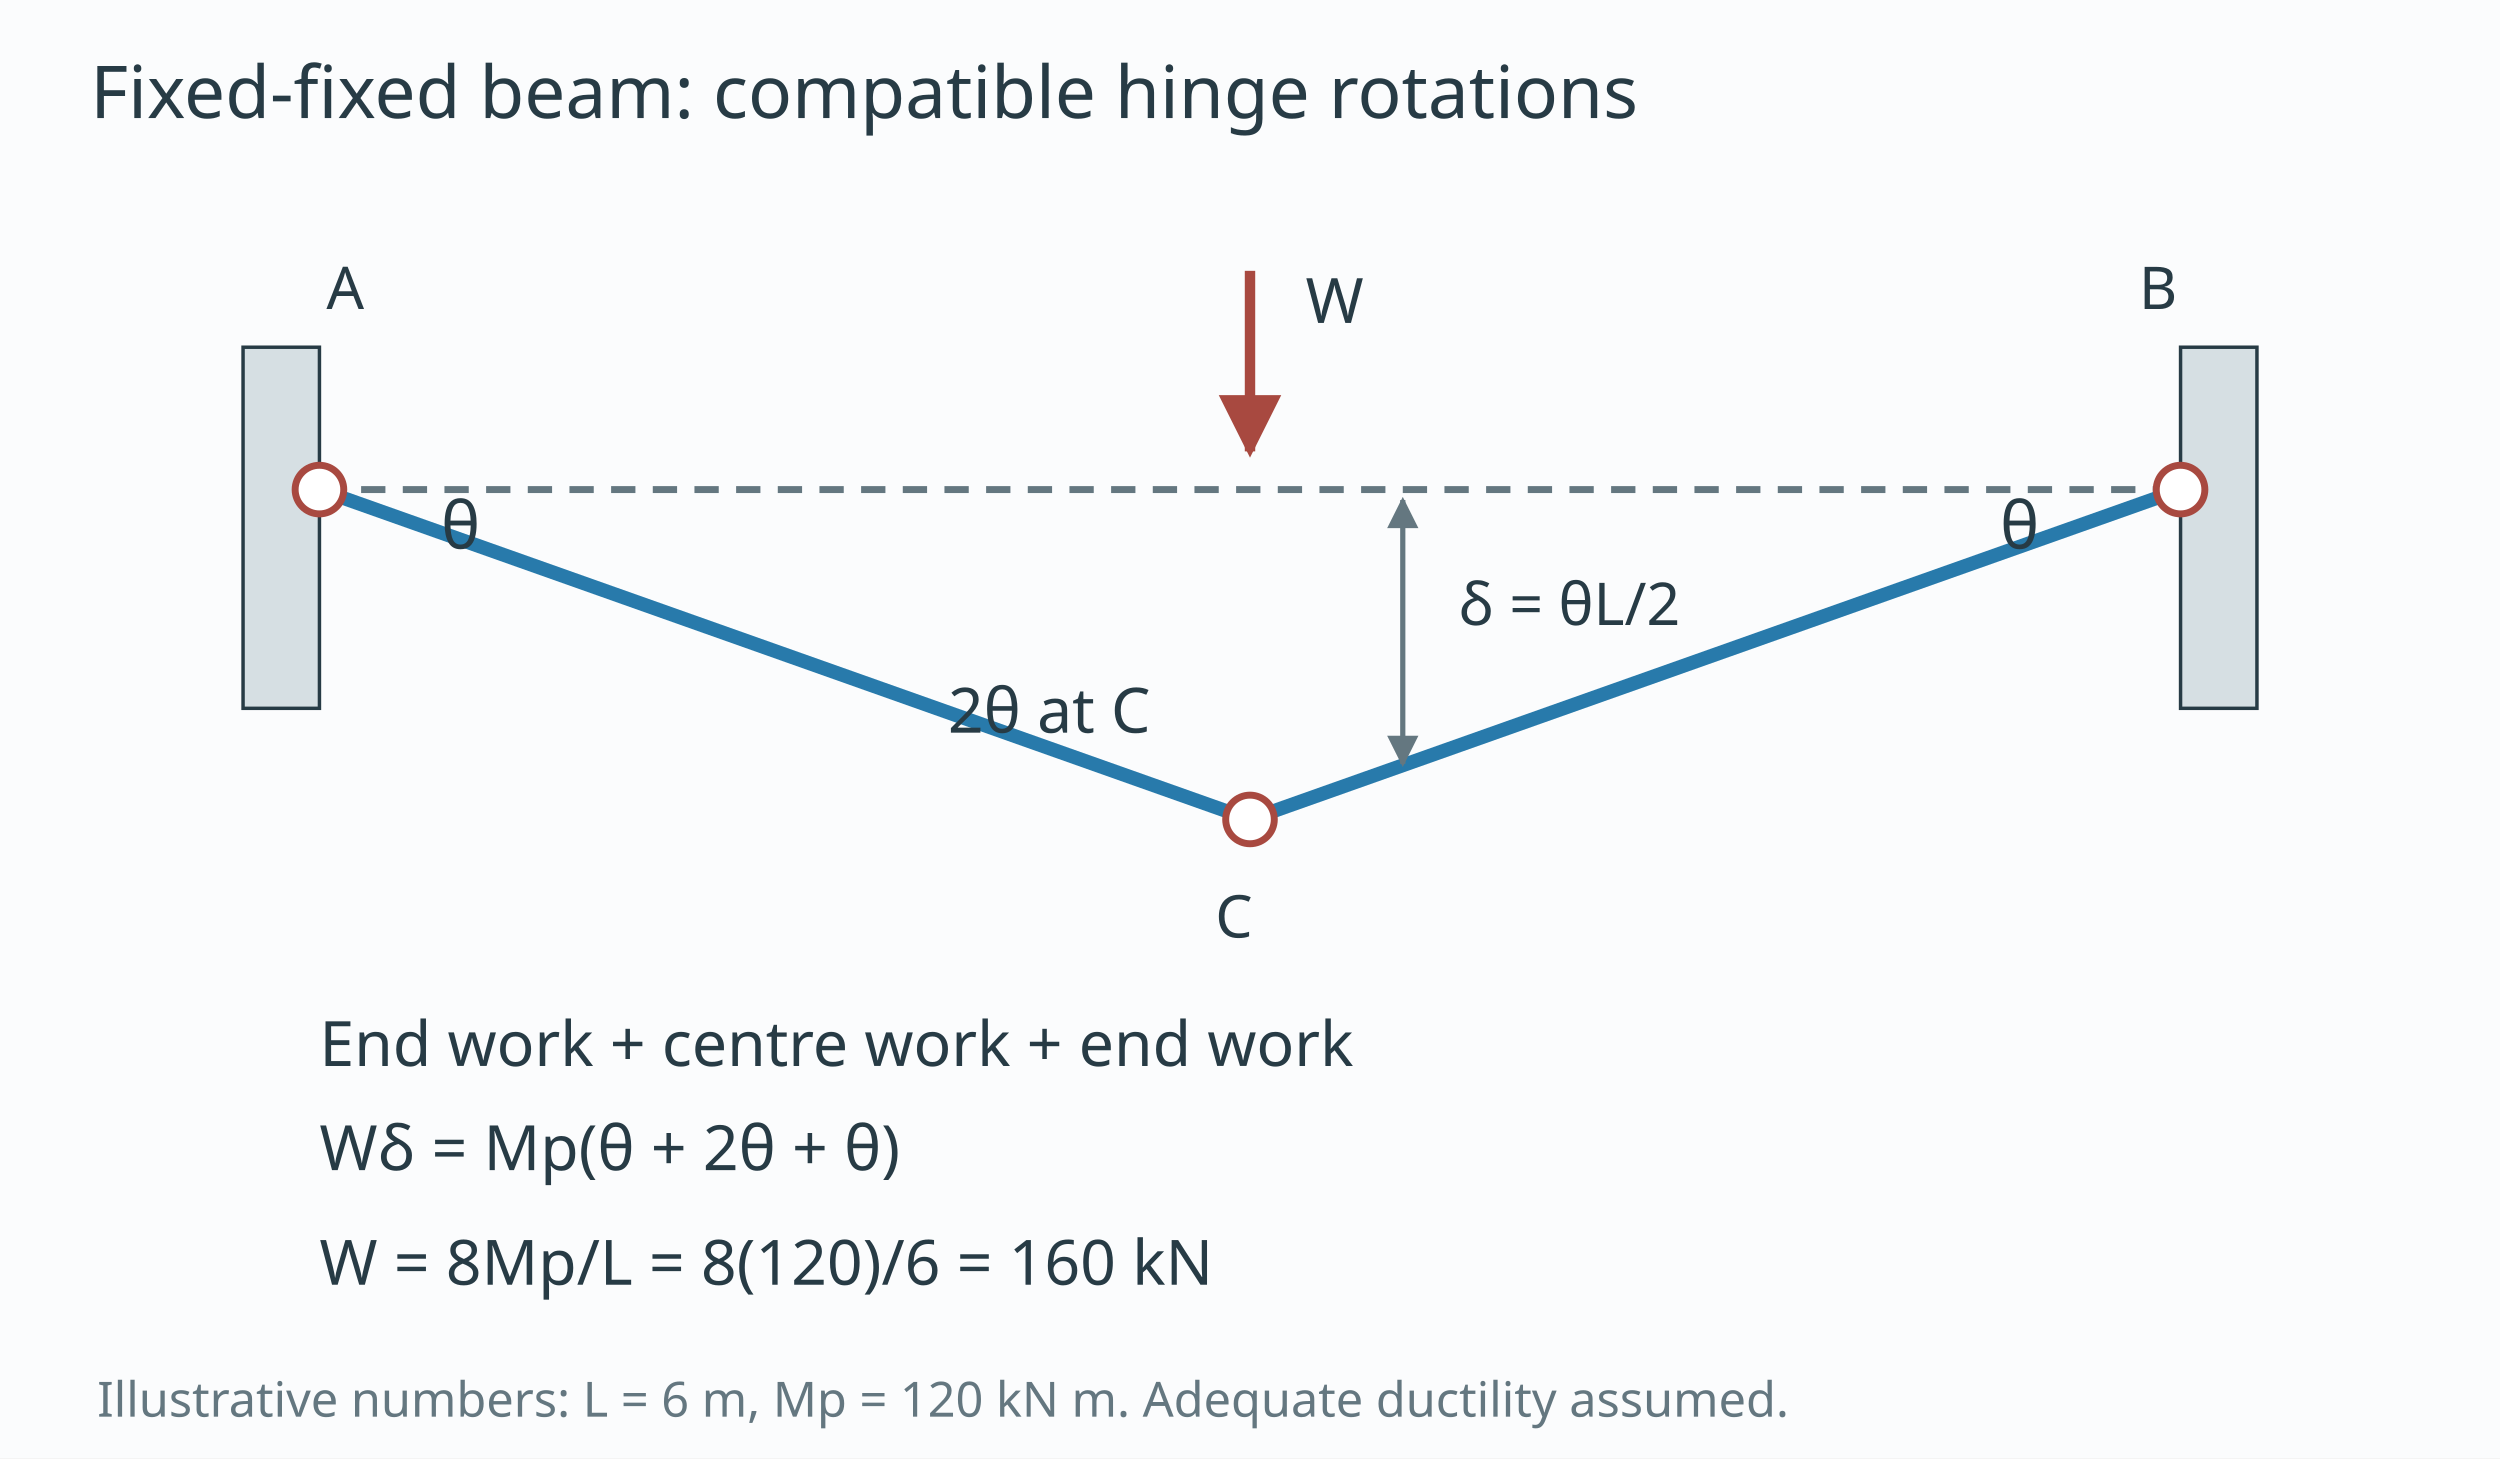
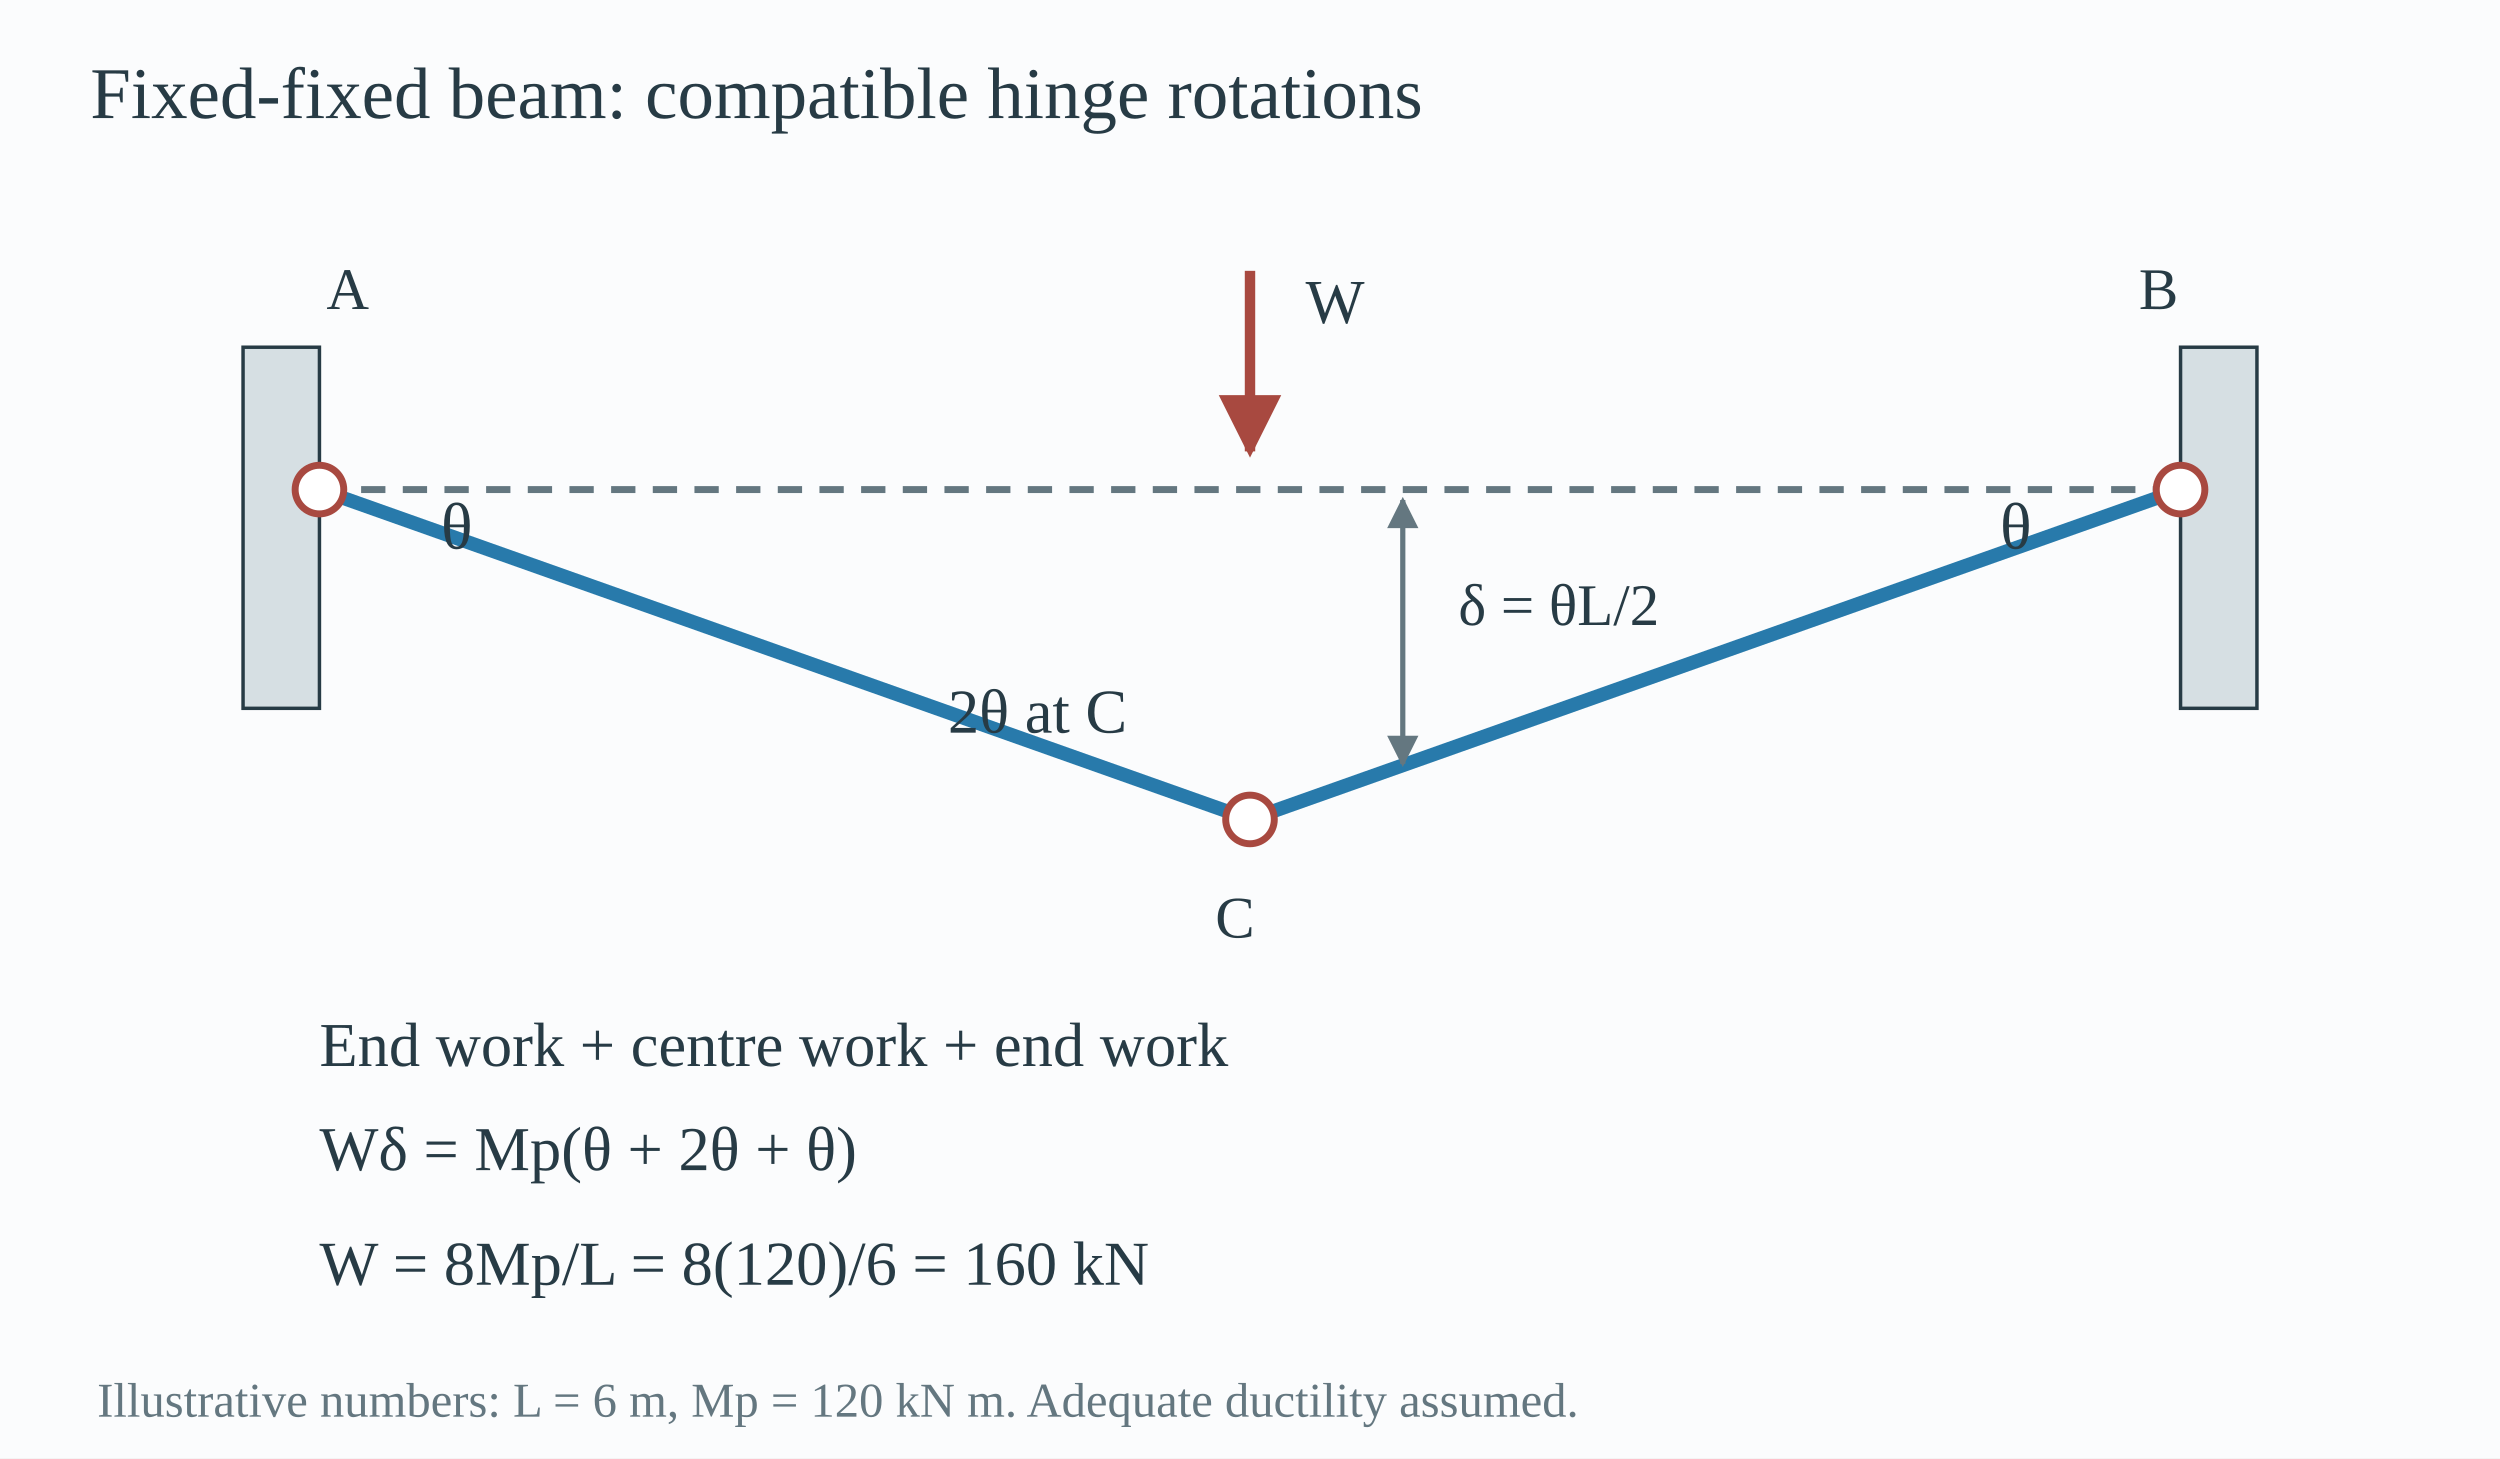
<svg xmlns="http://www.w3.org/2000/svg" viewBox="0 0 720 420" width="720" height="420" role="img" aria-labelledby="title desc">
  <defs>
    <marker id="arrow" viewBox="0 0 10 10" refX="9" refY="5" markerWidth="6" markerHeight="6" orient="auto-start-reverse">
      <path d="M0 0L10 5L0 10Z" fill="context-stroke" />
    </marker>
  </defs>
  <rect width="720" height="420" fill="#fbfcfd" />
-   <g font-family="Verdana, sans-serif" font-weight="400" letter-spacing="0" fill="#273b45">
+   <g font-family="'Times New Roman', Times, serif" font-weight="400" letter-spacing="0" fill="#273b45">
    <text x="26" y="34" font-size="21">Fixed-fixed beam: compatible hinge rotations</text>
    <rect x="70" y="100" width="22" height="104" fill="#d6dfe3" stroke="#273b45" />
    <rect x="628" y="100" width="22" height="104" fill="#d6dfe3" stroke="#273b45" />
    <path d="M92 141H628" stroke="#647780" stroke-width="2" stroke-dasharray="7 5" />
    <path d="M92 141L360 236L628 141" stroke="#287aab" stroke-width="4" fill="none" />
    <path d="M360 78V130" stroke="#a84940" stroke-width="3" marker-end="url(#arrow)" />
    <text x="376" y="93" font-size="18">W</text>
    <circle cx="92" cy="141" r="7" fill="white" stroke="#a84940" stroke-width="2" />
    <circle cx="360" cy="236" r="7" fill="white" stroke="#a84940" stroke-width="2" />
    <circle cx="628" cy="141" r="7" fill="white" stroke="#a84940" stroke-width="2" />
    <text x="94" y="89" font-size="17">A</text>
    <text x="616" y="89" font-size="17">B</text>
    <text x="350" y="270" font-size="17">C</text>
    <text x="127" y="158" font-size="19">θ</text>
    <text x="576" y="158" font-size="19">θ</text>
    <text x="273" y="211" font-size="18">2θ at C</text>
    <path d="M404 144V220" stroke="#647780" stroke-width="1.5" marker-start="url(#arrow)" marker-end="url(#arrow)" />
    <text x="420" y="180" font-size="17">δ = θL/2</text>
    <text x="92" y="307" font-size="18">End work + centre work + end work</text>
    <text x="92" y="337" font-size="18">Wδ = Mp(θ + 2θ + θ)</text>
    <text x="92" y="370" font-size="18">W = 8Mp/L = 8(120)/6 = 160 kN</text>
    <text x="28" y="408" font-size="14" fill="#647780">Illustrative numbers: L = 6 m, Mp = 120 kN m. Adequate ductility assumed.</text>
  </g>
</svg>
